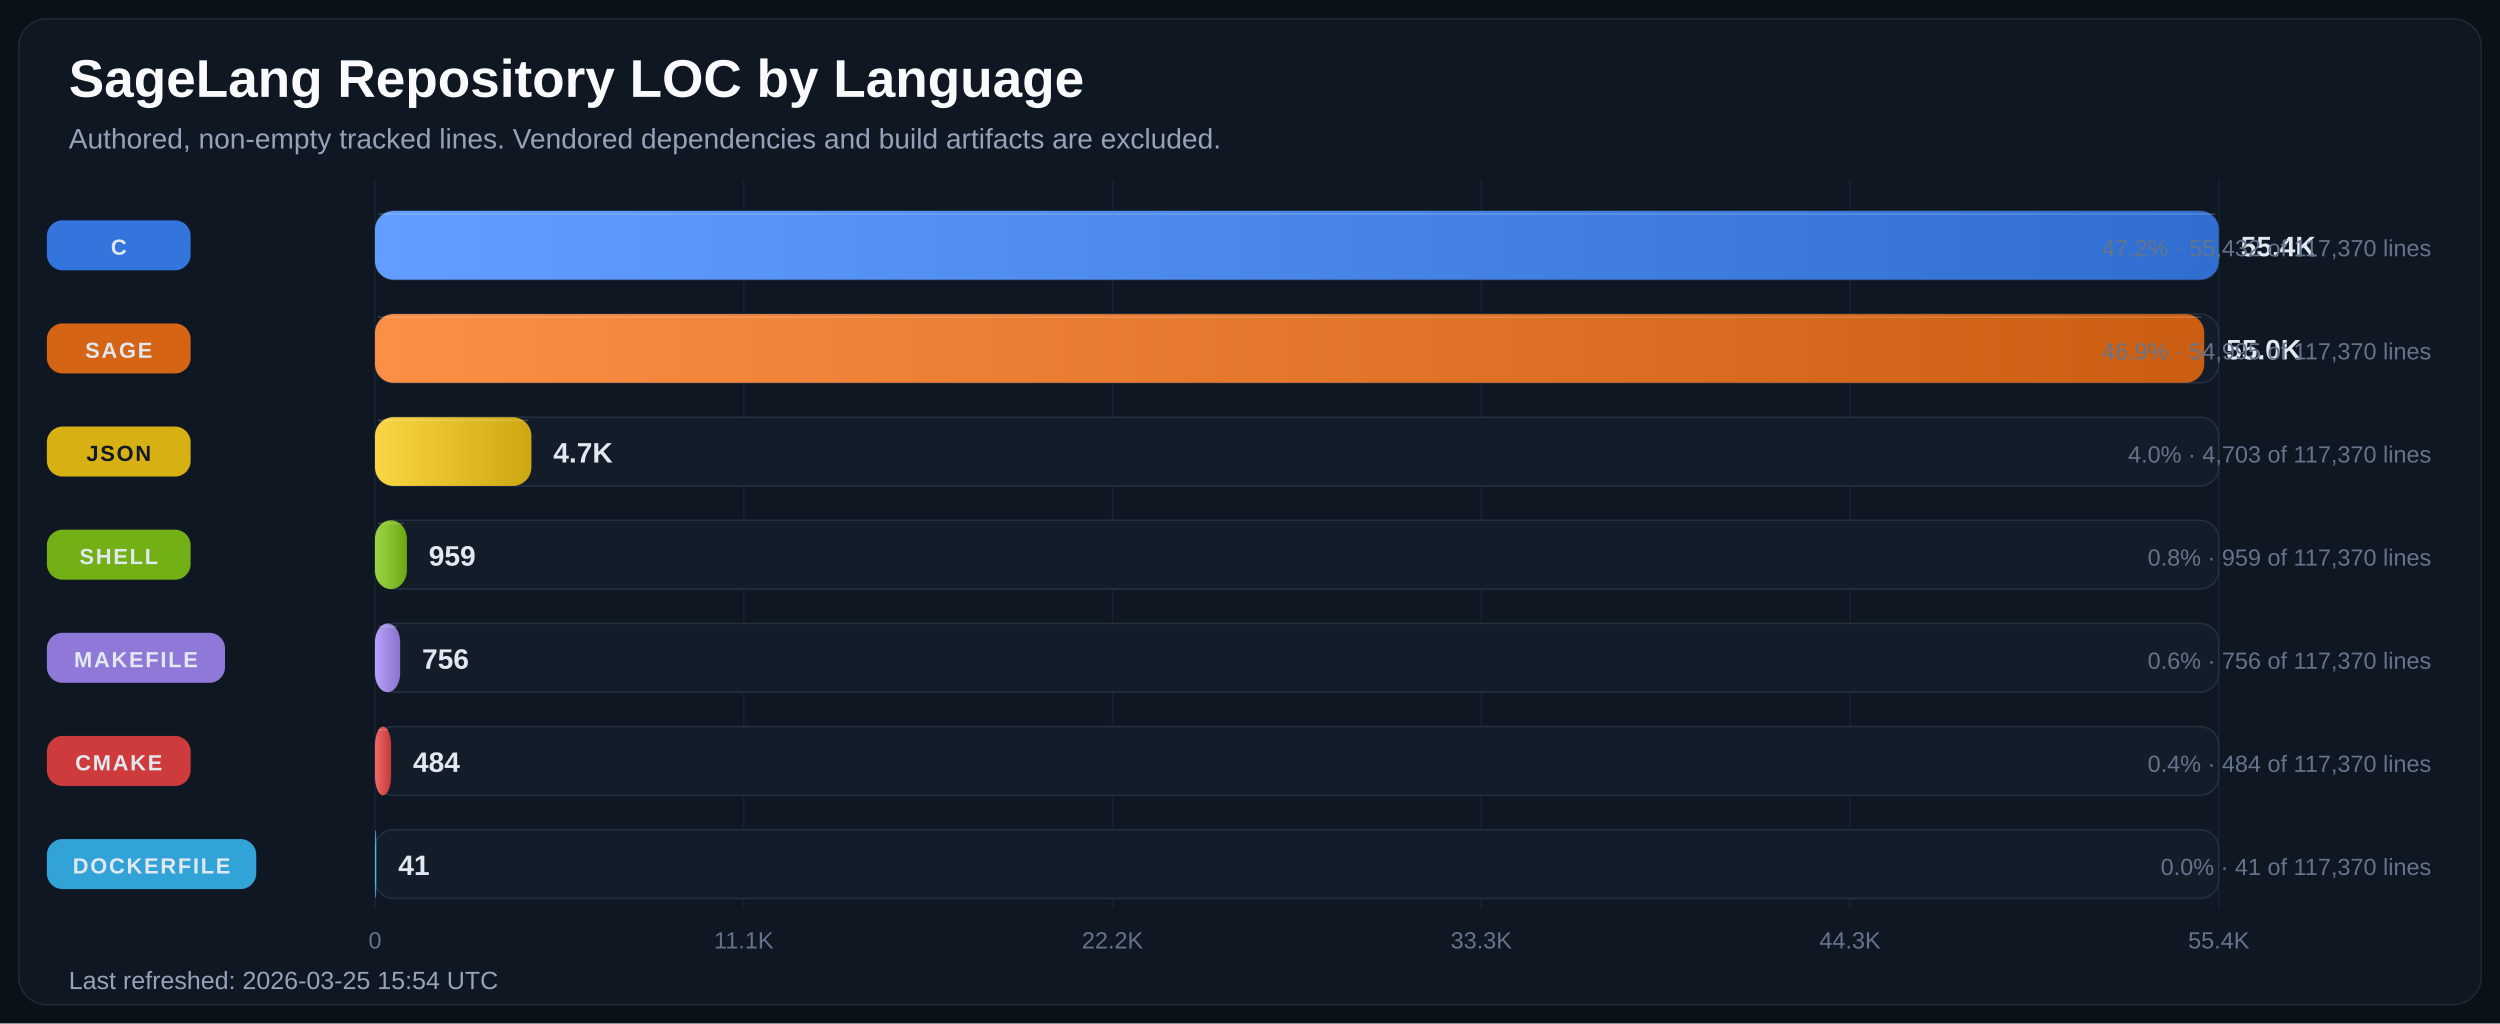
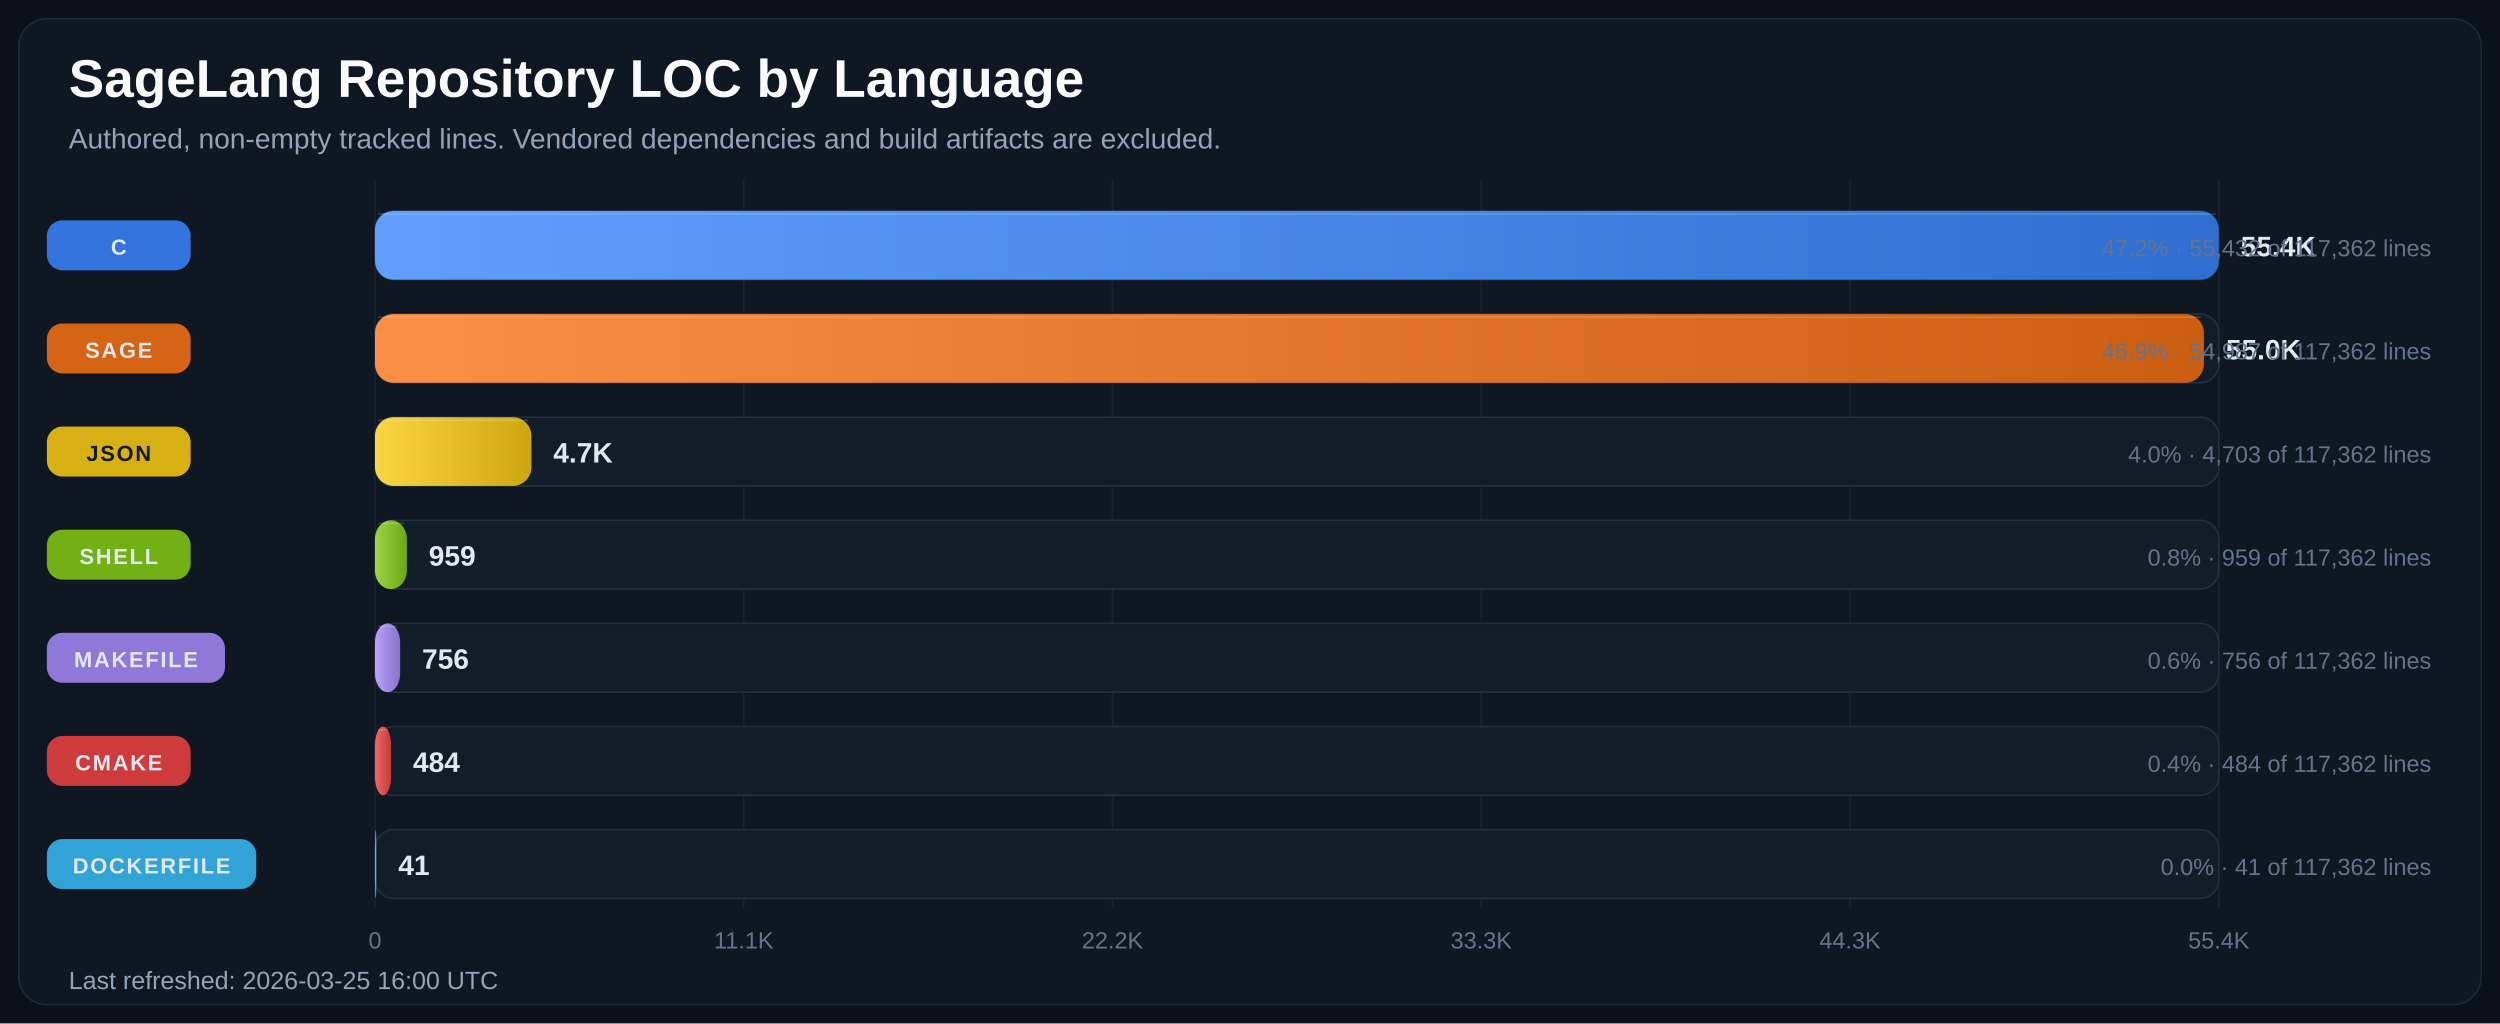
<svg xmlns="http://www.w3.org/2000/svg" width="1600" height="655" viewBox="0 0 1600 655" role="img" aria-labelledby="title desc">
  <defs>
    <linearGradient id="bar-gradient-0" x1="0%" y1="0%" x2="100%" y2="0%">
      <stop offset="0%" stop-color="#619EFF" />
      <stop offset="100%" stop-color="#306ED1" />
    </linearGradient>
    <linearGradient id="bar-gradient-1" x1="0%" y1="0%" x2="100%" y2="0%">
      <stop offset="0%" stop-color="#FA8F45" />
      <stop offset="100%" stop-color="#CC5E12" />
    </linearGradient>
    <linearGradient id="bar-gradient-2" x1="0%" y1="0%" x2="100%" y2="0%">
      <stop offset="0%" stop-color="#FBD644" />
      <stop offset="100%" stop-color="#CDA711" />
    </linearGradient>
    <linearGradient id="bar-gradient-3" x1="0%" y1="0%" x2="100%" y2="0%">
      <stop offset="0%" stop-color="#9DD645" />
      <stop offset="100%" stop-color="#6CA712" />
    </linearGradient>
    <linearGradient id="bar-gradient-4" x1="0%" y1="0%" x2="100%" y2="0%">
      <stop offset="0%" stop-color="#B9A2FB" />
      <stop offset="100%" stop-color="#8972CD" />
    </linearGradient>
    <linearGradient id="bar-gradient-5" x1="0%" y1="0%" x2="100%" y2="0%">
      <stop offset="0%" stop-color="#F26969" />
      <stop offset="100%" stop-color="#C43838" />
    </linearGradient>
    <linearGradient id="bar-gradient-6" x1="0%" y1="0%" x2="100%" y2="0%">
      <stop offset="0%" stop-color="#60CAF9" />
      <stop offset="100%" stop-color="#2E9BCB" />
    </linearGradient>
  </defs>
  <rect width="100%" height="100%" fill="#0B1118" />
  <rect x="12" y="12" width="1576" height="631" rx="18" fill="#0F1722" stroke="#1F2937" />
  <text x="44" y="62" fill="#F8FAFC" font-size="34" font-family="Segoe UI, Arial, sans-serif" font-weight="700">SageLang Repository LOC by Language</text>
  <text x="44" y="95" fill="#94A3B8" font-size="18" font-family="Segoe UI, Arial, sans-serif">Authored, non-empty tracked lines. Vendored dependencies and build artifacts are excluded.</text>
  <line x1="240.0" y1="115" x2="240.0" y2="581" stroke="#182231" stroke-width="1" />
  <text x="240.0" y="607" text-anchor="middle" fill="#64748B" font-size="15" font-family="Segoe UI, Arial, sans-serif">0</text>
  <line x1="476.0" y1="115" x2="476.0" y2="581" stroke="#182231" stroke-width="1" />
  <text x="476.0" y="607" text-anchor="middle" fill="#64748B" font-size="15" font-family="Segoe UI, Arial, sans-serif">11.1K</text>
  <line x1="712.0" y1="115" x2="712.0" y2="581" stroke="#182231" stroke-width="1" />
  <text x="712.0" y="607" text-anchor="middle" fill="#64748B" font-size="15" font-family="Segoe UI, Arial, sans-serif">22.2K</text>
  <line x1="948.0" y1="115" x2="948.0" y2="581" stroke="#182231" stroke-width="1" />
  <text x="948.0" y="607" text-anchor="middle" fill="#64748B" font-size="15" font-family="Segoe UI, Arial, sans-serif">33.3K</text>
  <line x1="1184.0" y1="115" x2="1184.0" y2="581" stroke="#182231" stroke-width="1" />
  <text x="1184.0" y="607" text-anchor="middle" fill="#64748B" font-size="15" font-family="Segoe UI, Arial, sans-serif">44.3K</text>
  <line x1="1420.0" y1="115" x2="1420.0" y2="581" stroke="#182231" stroke-width="1" />
  <text x="1420.0" y="607" text-anchor="middle" fill="#64748B" font-size="15" font-family="Segoe UI, Arial, sans-serif">55.4K</text>
  <rect x="30" y="141.0" width="92" height="32" rx="10" fill="#3479E6" opacity="0.95" />
  <text x="76.0" y="163.0" text-anchor="middle" fill="#E2E8F0" font-size="14" font-family="Segoe UI, Arial, sans-serif" font-weight="700" letter-spacing="1.1">C</text>
  <rect x="240" y="135" width="1180" height="44" rx="12" fill="#131D2A" stroke="#233041" />
  <rect x="240" y="135" width="1180.0" height="44" rx="12" fill="url(#bar-gradient-0)" />
  <line x1="242.0" y1="137.0" x2="1418.0" y2="137.0" stroke="#F8FAFC" stroke-opacity="0.18" />
  <text x="1434.0" y="164.0" fill="#E2E8F0" font-size="18" font-family="Segoe UI, Arial, sans-serif" font-weight="700">55.4K</text>
-   <text x="1556" y="164.0" text-anchor="end" fill="#64748B" font-size="15" font-family="Segoe UI, Arial, sans-serif">47.2% · 55,432 of 117,370 lines</text>
+   <text x="1556" y="164.0" text-anchor="end" fill="#64748B" font-size="15" font-family="Segoe UI, Arial, sans-serif">47.2% · 55,432 of 117,362 lines</text>
  <rect x="30" y="207.0" width="92" height="32" rx="10" fill="#E06814" opacity="0.95" />
  <text x="76.0" y="229.0" text-anchor="middle" fill="#E2E8F0" font-size="14" font-family="Segoe UI, Arial, sans-serif" font-weight="700" letter-spacing="1.1">SAGE</text>
  <rect x="240" y="201" width="1180" height="44" rx="12" fill="#131D2A" stroke="#233041" />
-   <rect x="240" y="201" width="1170.7" height="44" rx="12" fill="url(#bar-gradient-1)" />
-   <line x1="242.0" y1="203.0" x2="1408.7" y2="203.0" stroke="#F8FAFC" stroke-opacity="0.18" />
-   <text x="1424.7" y="230.0" fill="#E2E8F0" font-size="18" font-family="Segoe UI, Arial, sans-serif" font-weight="700">55.0K</text>
-   <text x="1556" y="230.0" text-anchor="end" fill="#64748B" font-size="15" font-family="Segoe UI, Arial, sans-serif">46.9% · 54,995 of 117,370 lines</text>
+   <rect x="240" y="201" width="1170.5" height="44" rx="12" fill="url(#bar-gradient-1)" />
+   <line x1="242.0" y1="203.0" x2="1408.5" y2="203.0" stroke="#F8FAFC" stroke-opacity="0.18" />
+   <text x="1424.5" y="230.0" fill="#E2E8F0" font-size="18" font-family="Segoe UI, Arial, sans-serif" font-weight="700">55.0K</text>
+   <text x="1556" y="230.0" text-anchor="end" fill="#64748B" font-size="15" font-family="Segoe UI, Arial, sans-serif">46.9% · 54,987 of 117,362 lines</text>
  <rect x="30" y="273.0" width="92" height="32" rx="10" fill="#E1B813" opacity="0.95" />
  <text x="76.0" y="295.0" text-anchor="middle" fill="#111827" font-size="14" font-family="Segoe UI, Arial, sans-serif" font-weight="700" letter-spacing="1.1">JSON</text>
  <rect x="240" y="267" width="1180" height="44" rx="12" fill="#131D2A" stroke="#233041" />
  <rect x="240" y="267" width="100.1" height="44" rx="12" fill="url(#bar-gradient-2)" />
  <line x1="242.0" y1="269.0" x2="338.1" y2="269.0" stroke="#F8FAFC" stroke-opacity="0.18" />
  <text x="354.1" y="296.0" fill="#E2E8F0" font-size="18" font-family="Segoe UI, Arial, sans-serif" font-weight="700">4.7K</text>
-   <text x="1556" y="296.0" text-anchor="end" fill="#64748B" font-size="15" font-family="Segoe UI, Arial, sans-serif">4.0% · 4,703 of 117,370 lines</text>
+   <text x="1556" y="296.0" text-anchor="end" fill="#64748B" font-size="15" font-family="Segoe UI, Arial, sans-serif">4.0% · 4,703 of 117,362 lines</text>
  <rect x="30" y="339.0" width="92" height="32" rx="10" fill="#77B814" opacity="0.95" />
  <text x="76.0" y="361.0" text-anchor="middle" fill="#E2E8F0" font-size="14" font-family="Segoe UI, Arial, sans-serif" font-weight="700" letter-spacing="1.1">SHELL</text>
  <rect x="240" y="333" width="1180" height="44" rx="12" fill="#131D2A" stroke="#233041" />
  <rect x="240" y="333" width="20.4" height="44" rx="12" fill="url(#bar-gradient-3)" />
  <line x1="242.0" y1="335.0" x2="258.4" y2="335.0" stroke="#F8FAFC" stroke-opacity="0.18" />
  <text x="274.4" y="362.0" fill="#E2E8F0" font-size="18" font-family="Segoe UI, Arial, sans-serif" font-weight="700">959</text>
-   <text x="1556" y="362.0" text-anchor="end" fill="#64748B" font-size="15" font-family="Segoe UI, Arial, sans-serif">0.8% · 959 of 117,370 lines</text>
+   <text x="1556" y="362.0" text-anchor="end" fill="#64748B" font-size="15" font-family="Segoe UI, Arial, sans-serif">0.8% · 959 of 117,362 lines</text>
  <rect x="30" y="405.0" width="114" height="32" rx="10" fill="#967DE1" opacity="0.95" />
  <text x="87.0" y="427.0" text-anchor="middle" fill="#E2E8F0" font-size="14" font-family="Segoe UI, Arial, sans-serif" font-weight="700" letter-spacing="1.1">MAKEFILE</text>
  <rect x="240" y="399" width="1180" height="44" rx="12" fill="#131D2A" stroke="#233041" />
  <rect x="240" y="399" width="16.1" height="44" rx="12" fill="url(#bar-gradient-4)" />
  <line x1="242.0" y1="401.0" x2="254.1" y2="401.0" stroke="#F8FAFC" stroke-opacity="0.18" />
  <text x="270.1" y="428.0" fill="#E2E8F0" font-size="18" font-family="Segoe UI, Arial, sans-serif" font-weight="700">756</text>
-   <text x="1556" y="428.0" text-anchor="end" fill="#64748B" font-size="15" font-family="Segoe UI, Arial, sans-serif">0.6% · 756 of 117,370 lines</text>
+   <text x="1556" y="428.0" text-anchor="end" fill="#64748B" font-size="15" font-family="Segoe UI, Arial, sans-serif">0.6% · 756 of 117,362 lines</text>
  <rect x="30" y="471.0" width="92" height="32" rx="10" fill="#D73D3D" opacity="0.95" />
  <text x="76.0" y="493.0" text-anchor="middle" fill="#E2E8F0" font-size="14" font-family="Segoe UI, Arial, sans-serif" font-weight="700" letter-spacing="1.1">CMAKE</text>
  <rect x="240" y="465" width="1180" height="44" rx="12" fill="#131D2A" stroke="#233041" />
  <rect x="240" y="465" width="10.3" height="44" rx="12" fill="url(#bar-gradient-5)" />
  <line x1="242.0" y1="467.0" x2="248.3" y2="467.0" stroke="#F8FAFC" stroke-opacity="0.18" />
  <text x="264.3" y="494.0" fill="#E2E8F0" font-size="18" font-family="Segoe UI, Arial, sans-serif" font-weight="700">484</text>
-   <text x="1556" y="494.0" text-anchor="end" fill="#64748B" font-size="15" font-family="Segoe UI, Arial, sans-serif">0.4% · 484 of 117,370 lines</text>
+   <text x="1556" y="494.0" text-anchor="end" fill="#64748B" font-size="15" font-family="Segoe UI, Arial, sans-serif">0.4% · 484 of 117,362 lines</text>
  <rect x="30" y="537.0" width="134" height="32" rx="10" fill="#32AADF" opacity="0.95" />
  <text x="97.0" y="559.0" text-anchor="middle" fill="#E2E8F0" font-size="14" font-family="Segoe UI, Arial, sans-serif" font-weight="700" letter-spacing="1.1">DOCKERFILE</text>
  <rect x="240" y="531" width="1180" height="44" rx="12" fill="#131D2A" stroke="#233041" />
  <rect x="240" y="531" width="0.9" height="44" rx="12" fill="url(#bar-gradient-6)" />
  <line x1="242.0" y1="533.0" x2="242.0" y2="533.0" stroke="#F8FAFC" stroke-opacity="0.18" />
  <text x="254.9" y="560.0" fill="#E2E8F0" font-size="18" font-family="Segoe UI, Arial, sans-serif" font-weight="700">41</text>
-   <text x="1556" y="560.0" text-anchor="end" fill="#64748B" font-size="15" font-family="Segoe UI, Arial, sans-serif">0.0% · 41 of 117,370 lines</text>
-   <text x="44" y="633" fill="#94A3B8" font-size="16" font-family="Segoe UI, Arial, sans-serif">Last refreshed: 2026-03-25 15:54 UTC</text>
+   <text x="1556" y="560.0" text-anchor="end" fill="#64748B" font-size="15" font-family="Segoe UI, Arial, sans-serif">0.0% · 41 of 117,362 lines</text>
+   <text x="44" y="633" fill="#94A3B8" font-size="16" font-family="Segoe UI, Arial, sans-serif">Last refreshed: 2026-03-25 16:00 UTC</text>
</svg>
